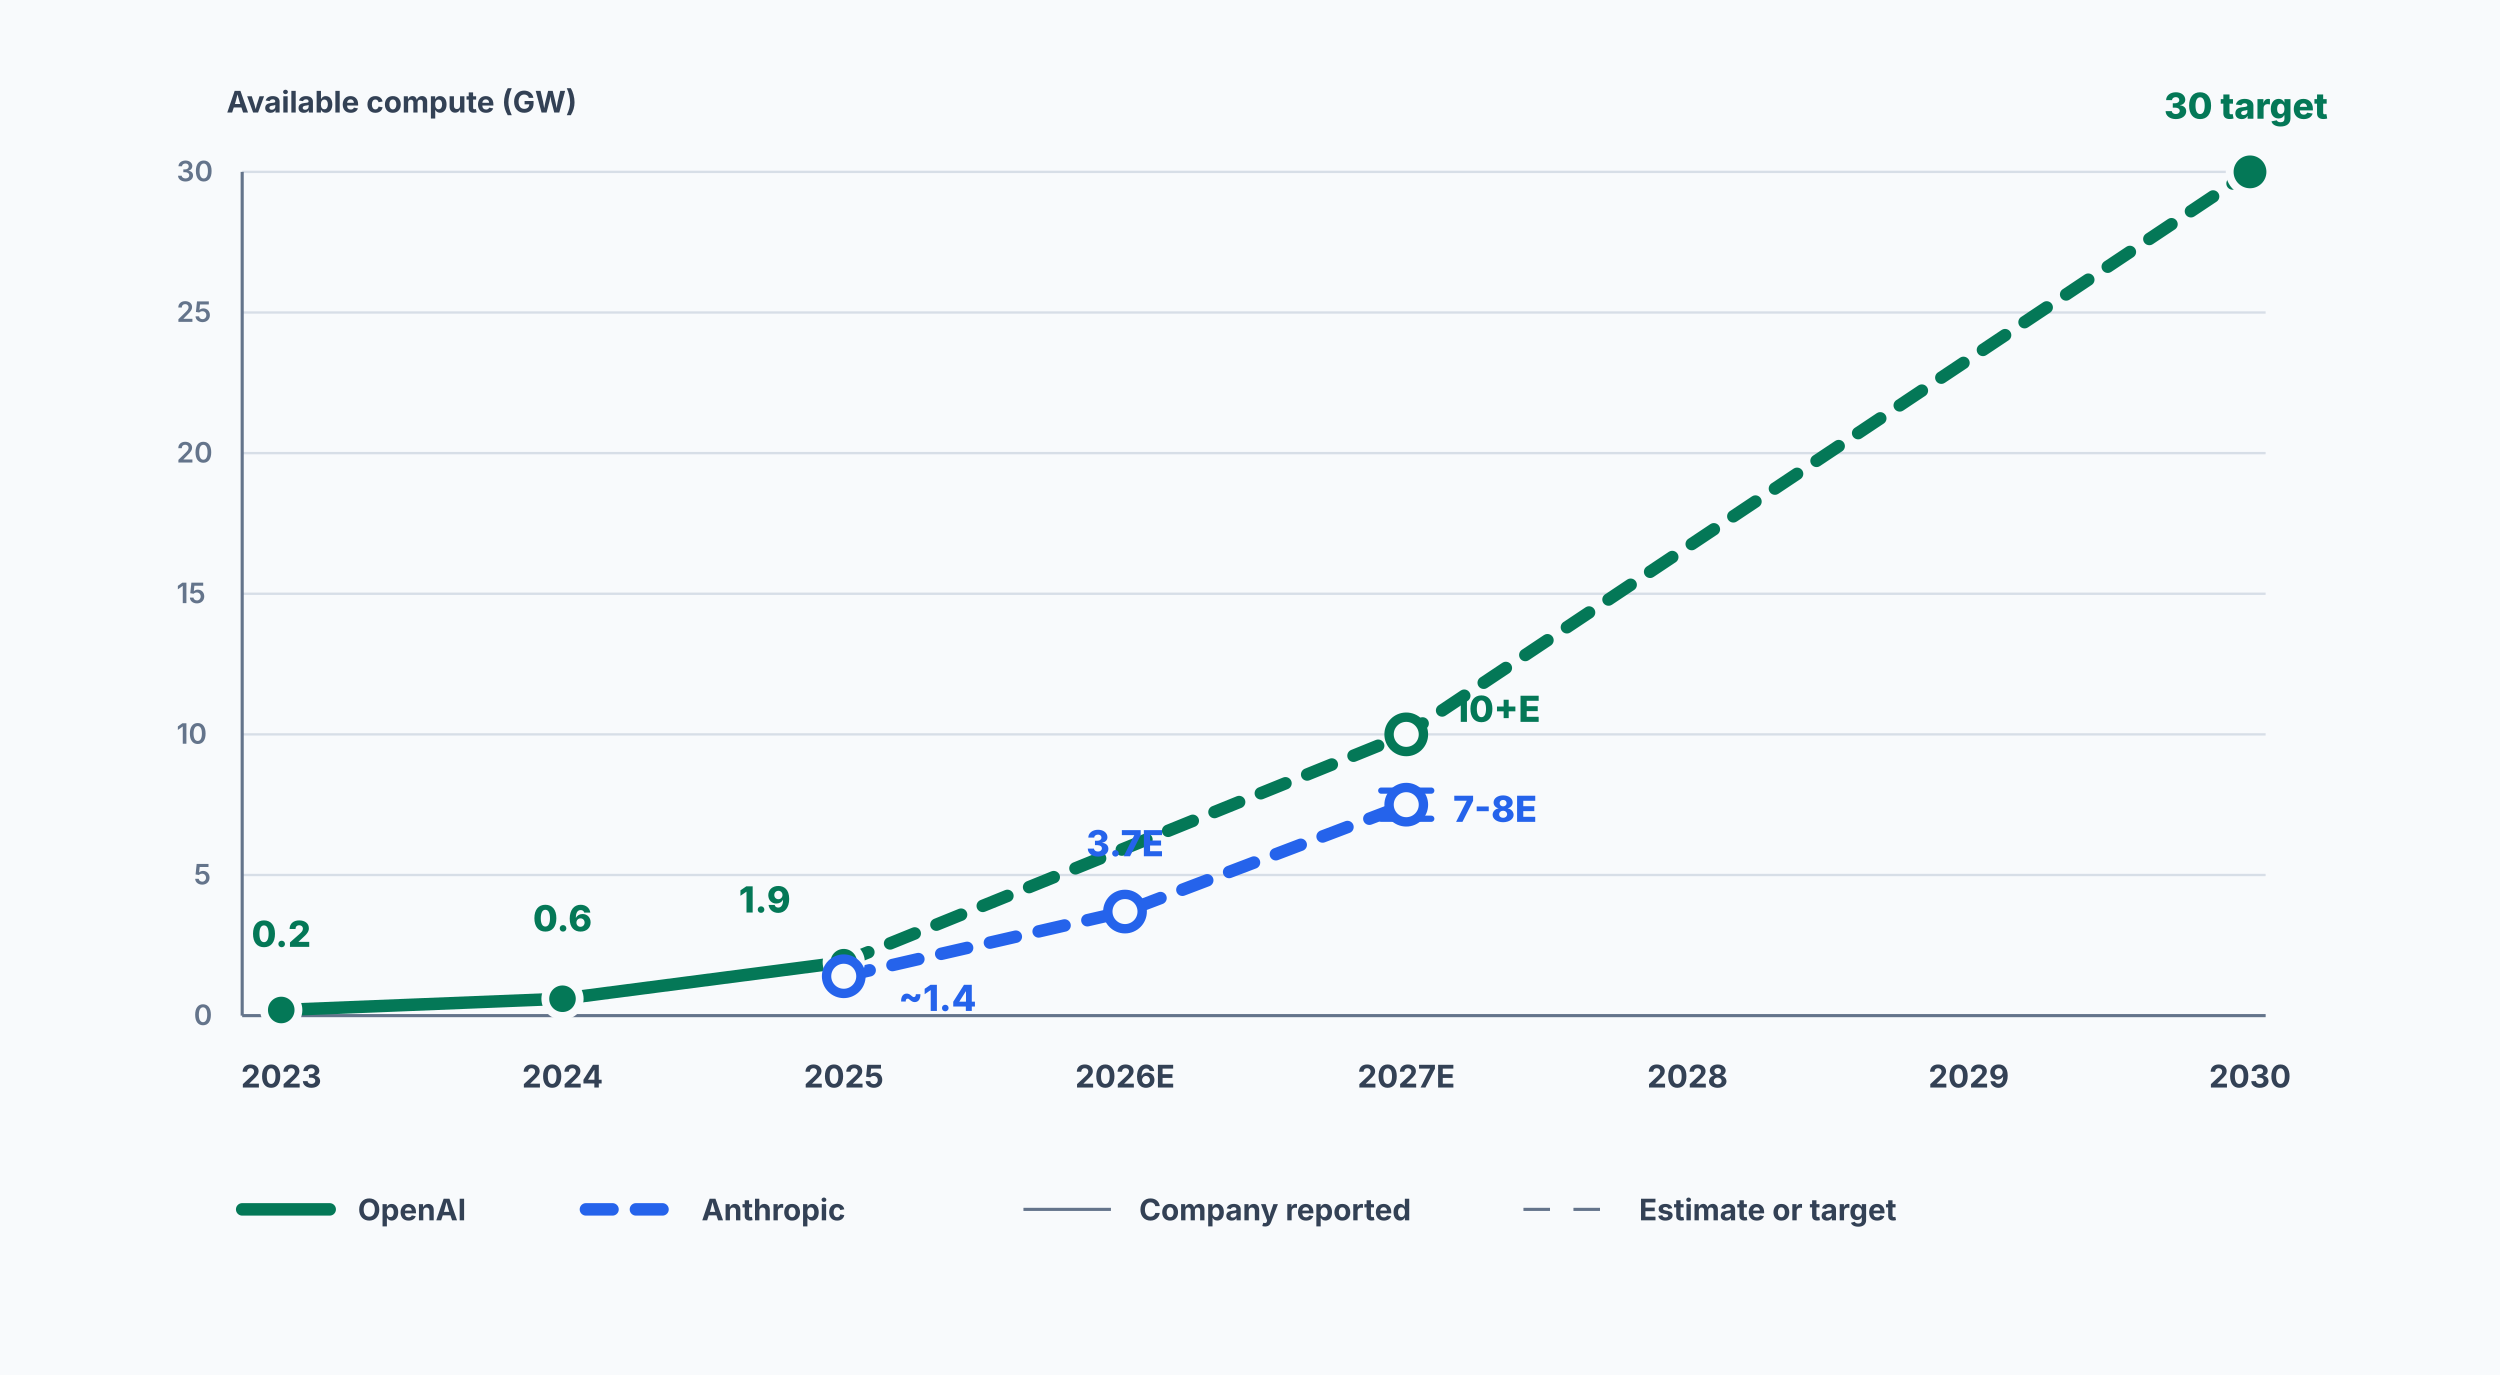
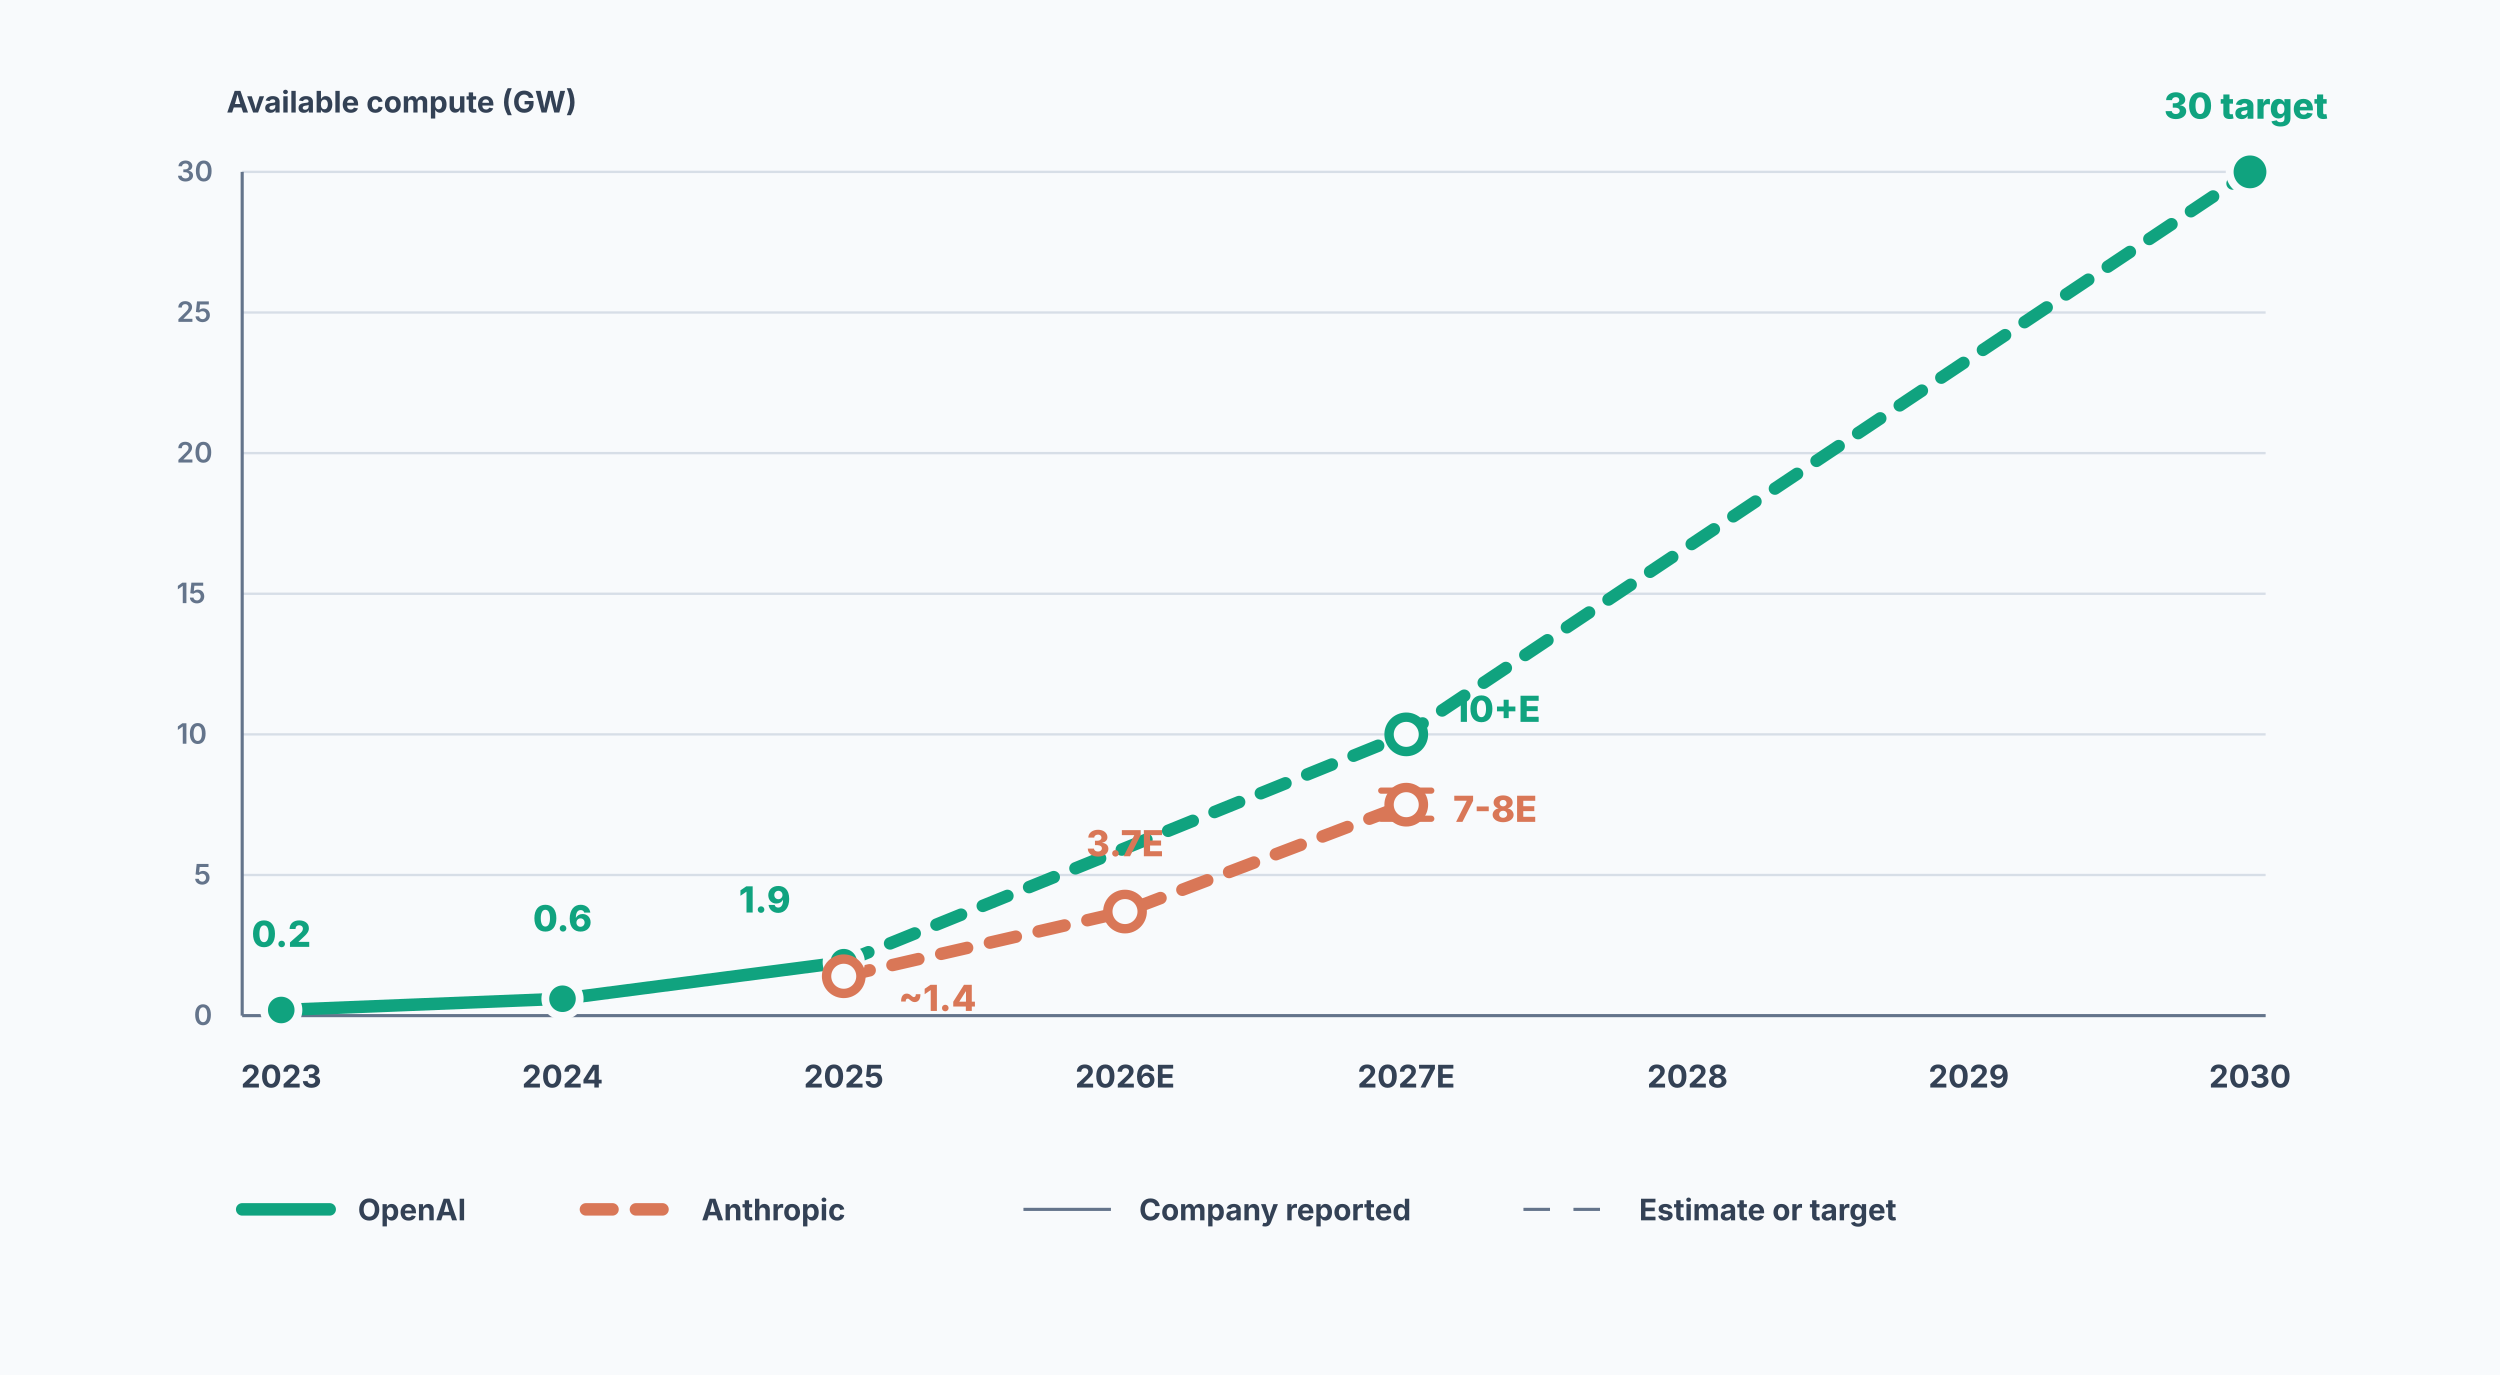
<svg xmlns="http://www.w3.org/2000/svg" width="1600" height="880" viewBox="0 0 1600 880" role="img" aria-labelledby="title desc">
  <defs>
    <style>
-       .bg{fill:#f8fafc}.grid{stroke:#d7dee7;stroke-width:1.5}.axis{stroke:#64748b;stroke-width:2}.openai-actual{fill:none;stroke:#047857;stroke-width:8;stroke-linecap:round;stroke-linejoin:round}.openai-outlook{fill:none;stroke:#047857;stroke-width:8;stroke-linecap:round;stroke-linejoin:round;stroke-dasharray:17 15}.anthropic-estimate{fill:none;stroke:#2563eb;stroke-width:8;stroke-linecap:round;stroke-linejoin:round;stroke-dasharray:17 15}.openai-dot{fill:#047857;stroke:#f8fafc;stroke-width:5}.openai-outlook-dot{fill:#f8fafc;stroke:#047857;stroke-width:6}.anthropic-dot{fill:#f8fafc;stroke:#2563eb;stroke-width:6}.target-dot{fill:#047857;stroke:#f8fafc;stroke-width:5}.range-anthropic{stroke:#2563eb;stroke-width:6;stroke-linecap:round}.range-cap{stroke-width:4;stroke-linecap:round}
-       .axis-label{font:600 18px -apple-system,BlinkMacSystemFont,"Segoe UI",sans-serif;fill:#64748b}.year{font:700 20px -apple-system,BlinkMacSystemFont,"Segoe UI",sans-serif;fill:#334155;text-anchor:middle}.value-openai{font:800 23px -apple-system,BlinkMacSystemFont,"Segoe UI",sans-serif;fill:#047857}.value-anthropic{font:800 23px -apple-system,BlinkMacSystemFont,"Segoe UI",sans-serif;fill:#2563eb}.legend{font:650 19px -apple-system,BlinkMacSystemFont,"Segoe UI",sans-serif;fill:#334155}.unit{font:700 19px -apple-system,BlinkMacSystemFont,"Segoe UI",sans-serif;fill:#334155}
+       .bg{fill:#f8fafc}.grid{stroke:#d7dee7;stroke-width:1.5}.axis{stroke:#64748b;stroke-width:2}.openai-actual{fill:none;stroke:#10a37f;stroke-width:8;stroke-linecap:round;stroke-linejoin:round}.openai-outlook{fill:none;stroke:#10a37f;stroke-width:8;stroke-linecap:round;stroke-linejoin:round;stroke-dasharray:17 15}.anthropic-estimate{fill:none;stroke:#d97757;stroke-width:8;stroke-linecap:round;stroke-linejoin:round;stroke-dasharray:17 15}.openai-dot{fill:#10a37f;stroke:#f8fafc;stroke-width:5}.openai-outlook-dot{fill:#f8fafc;stroke:#10a37f;stroke-width:6}.anthropic-dot{fill:#f8fafc;stroke:#d97757;stroke-width:6}.target-dot{fill:#10a37f;stroke:#f8fafc;stroke-width:5}.range-anthropic{stroke:#d97757;stroke-width:6;stroke-linecap:round}.range-cap{stroke-width:4;stroke-linecap:round}
+       .axis-label{font:600 18px -apple-system,BlinkMacSystemFont,"Segoe UI",sans-serif;fill:#64748b}.year{font:700 20px -apple-system,BlinkMacSystemFont,"Segoe UI",sans-serif;fill:#334155;text-anchor:middle}.value-openai{font:800 23px -apple-system,BlinkMacSystemFont,"Segoe UI",sans-serif;fill:#10a37f}.value-anthropic{font:800 23px -apple-system,BlinkMacSystemFont,"Segoe UI",sans-serif;fill:#d97757}.legend{font:650 19px -apple-system,BlinkMacSystemFont,"Segoe UI",sans-serif;fill:#334155}.unit{font:700 19px -apple-system,BlinkMacSystemFont,"Segoe UI",sans-serif;fill:#334155}
    </style>
  </defs>
  <rect class="bg" width="1600" height="880" />
  <g>
    <text class="unit" x="145" y="72">Available compute (GW)</text>
    <line class="grid" x1="155" y1="650" x2="1450" y2="650" />
    <line class="grid" x1="155" y1="560" x2="1450" y2="560" />
    <line class="grid" x1="155" y1="470" x2="1450" y2="470" />
    <line class="grid" x1="155" y1="380" x2="1450" y2="380" />
    <line class="grid" x1="155" y1="290" x2="1450" y2="290" />
    <line class="grid" x1="155" y1="200" x2="1450" y2="200" />
    <line class="grid" x1="155" y1="110" x2="1450" y2="110" />
    <line class="axis" x1="155" y1="110" x2="155" y2="650" />
    <line class="axis" x1="155" y1="650" x2="1450" y2="650" />
    <text class="axis-label" x="124" y="656">0</text>
    <text class="axis-label" x="124" y="566">5</text>
    <text class="axis-label" x="113" y="476">10</text>
    <text class="axis-label" x="113" y="386">15</text>
    <text class="axis-label" x="113" y="296">20</text>
    <text class="axis-label" x="113" y="206">25</text>
    <text class="axis-label" x="113" y="116">30</text>
    <path class="openai-actual" d="M180 646.4L360 639.2L540 615.8" />
    <path class="openai-outlook" d="M540 615.8L900 470L1440 110" />
    <path class="anthropic-estimate" d="M540 624.8L720 583.4L900 515" />
    <line class="range-anthropic" x1="900" y1="506" x2="900" y2="524" />
    <line class="range-anthropic range-cap" x1="884" y1="506" x2="916" y2="506" />
    <line class="range-anthropic range-cap" x1="884" y1="524" x2="916" y2="524" />
    <circle class="openai-dot" cx="180" cy="646.4" r="11" />
    <circle class="openai-dot" cx="360" cy="639.2" r="11" />
    <circle class="openai-dot" cx="540" cy="615.8" r="11" />
    <circle class="openai-outlook-dot" cx="900" cy="470" r="11" />
    <circle class="target-dot" cx="1440" cy="110" r="13" />
    <circle class="anthropic-dot" cx="540" cy="624.8" r="11" />
    <circle class="anthropic-dot" cx="720" cy="583.4" r="11" />
    <circle class="anthropic-dot" cx="900" cy="515" r="11" />
    <text class="value-openai" x="180" y="606" text-anchor="middle">0.2</text>
    <text class="value-openai" x="360" y="596" text-anchor="middle">0.6</text>
    <text class="value-openai" x="506" y="584" text-anchor="end">1.9</text>
    <text class="value-anthropic" x="575" y="647">~1.4</text>
    <text class="value-anthropic" x="720" y="548" text-anchor="middle">3.7E</text>
    <text class="value-openai" x="930" y="462">10+E</text>
    <text class="value-anthropic" x="930" y="526">7-8E</text>
    <text class="value-openai" x="1385" y="76">30 target</text>
    <text class="year" x="180" y="696">2023</text>
    <text class="year" x="360" y="696">2024</text>
    <text class="year" x="540" y="696">2025</text>
    <text class="year" x="720" y="696">2026E</text>
    <text class="year" x="900" y="696">2027E</text>
    <text class="year" x="1080" y="696">2028</text>
    <text class="year" x="1260" y="696">2029</text>
    <text class="year" x="1440" y="696">2030</text>
  </g>
  <g transform="translate(155 774)">
    <line class="openai-actual" x1="0" y1="0" x2="56" y2="0" />
    <text class="legend" x="74" y="7">OpenAI</text>
    <line class="anthropic-estimate" x1="220" y1="0" x2="276" y2="0" />
    <text class="legend" x="294" y="7">Anthropic</text>
    <line class="axis" x1="500" y1="0" x2="556" y2="0" />
    <text class="legend" x="574" y="7">Company reported</text>
    <line class="axis" x1="820" y1="0" x2="876" y2="0" stroke-dasharray="17 15" />
    <text class="legend" x="894" y="7">Estimate or target</text>
  </g>
</svg>
